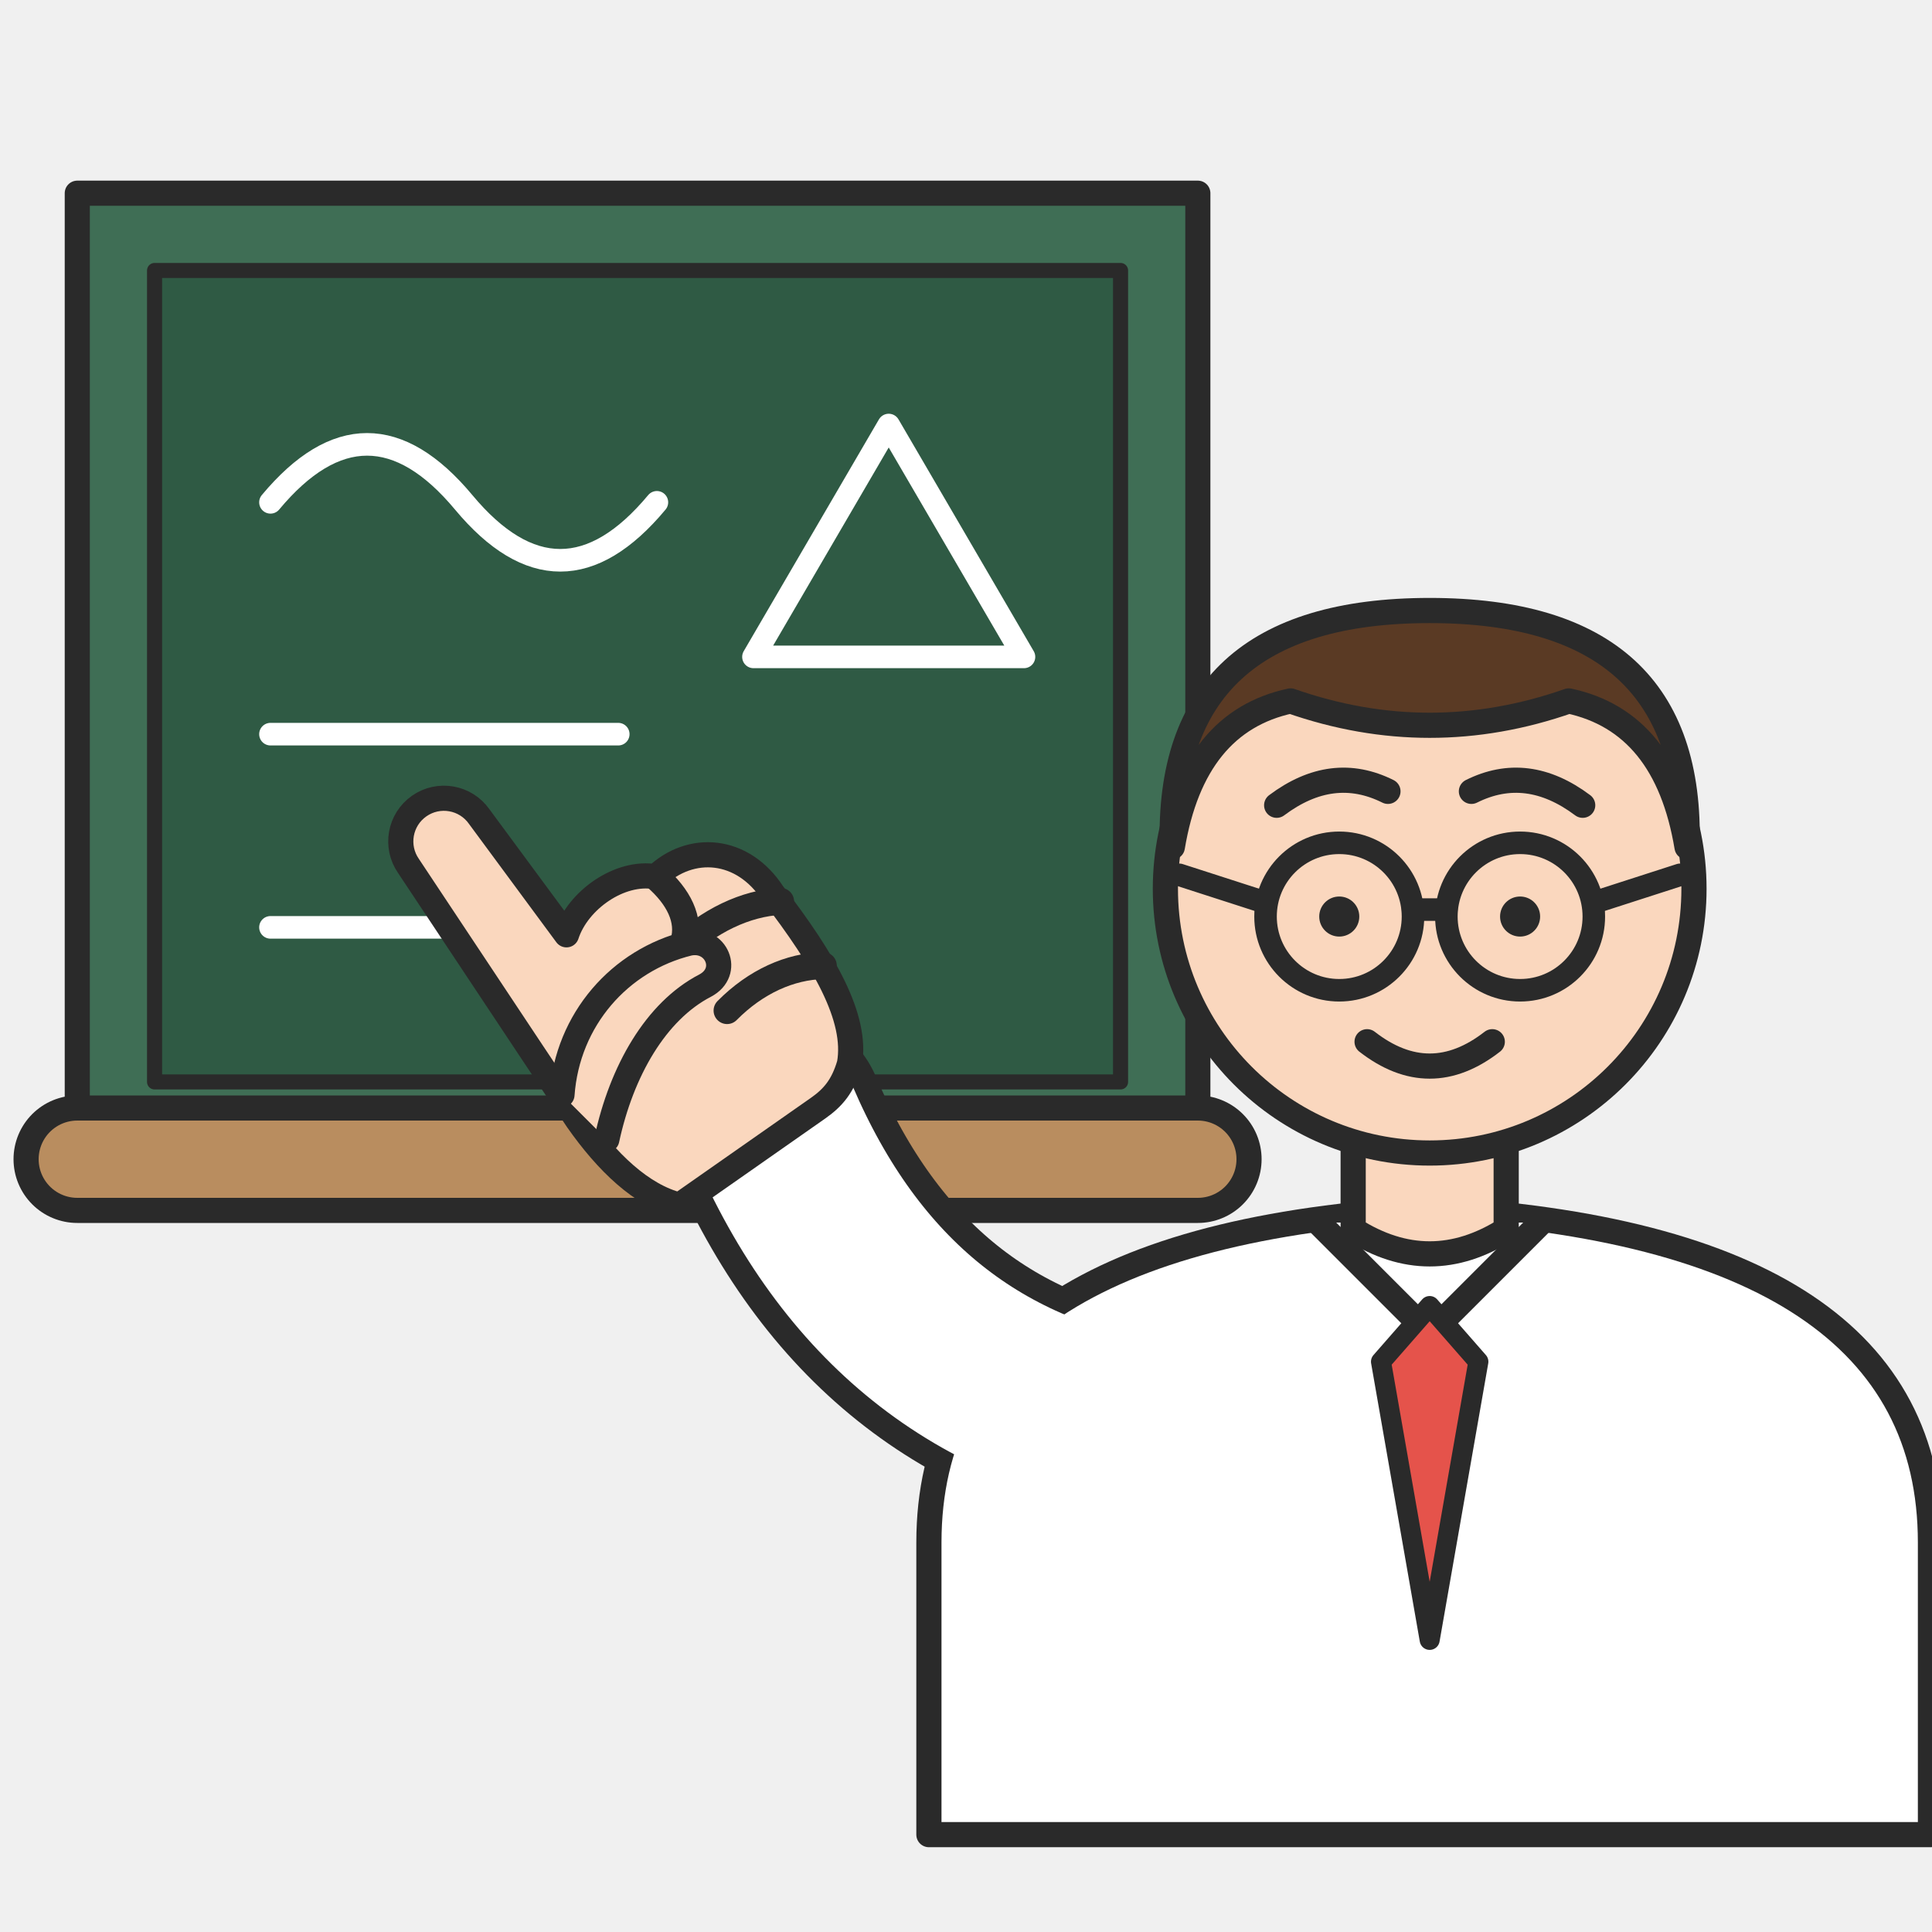
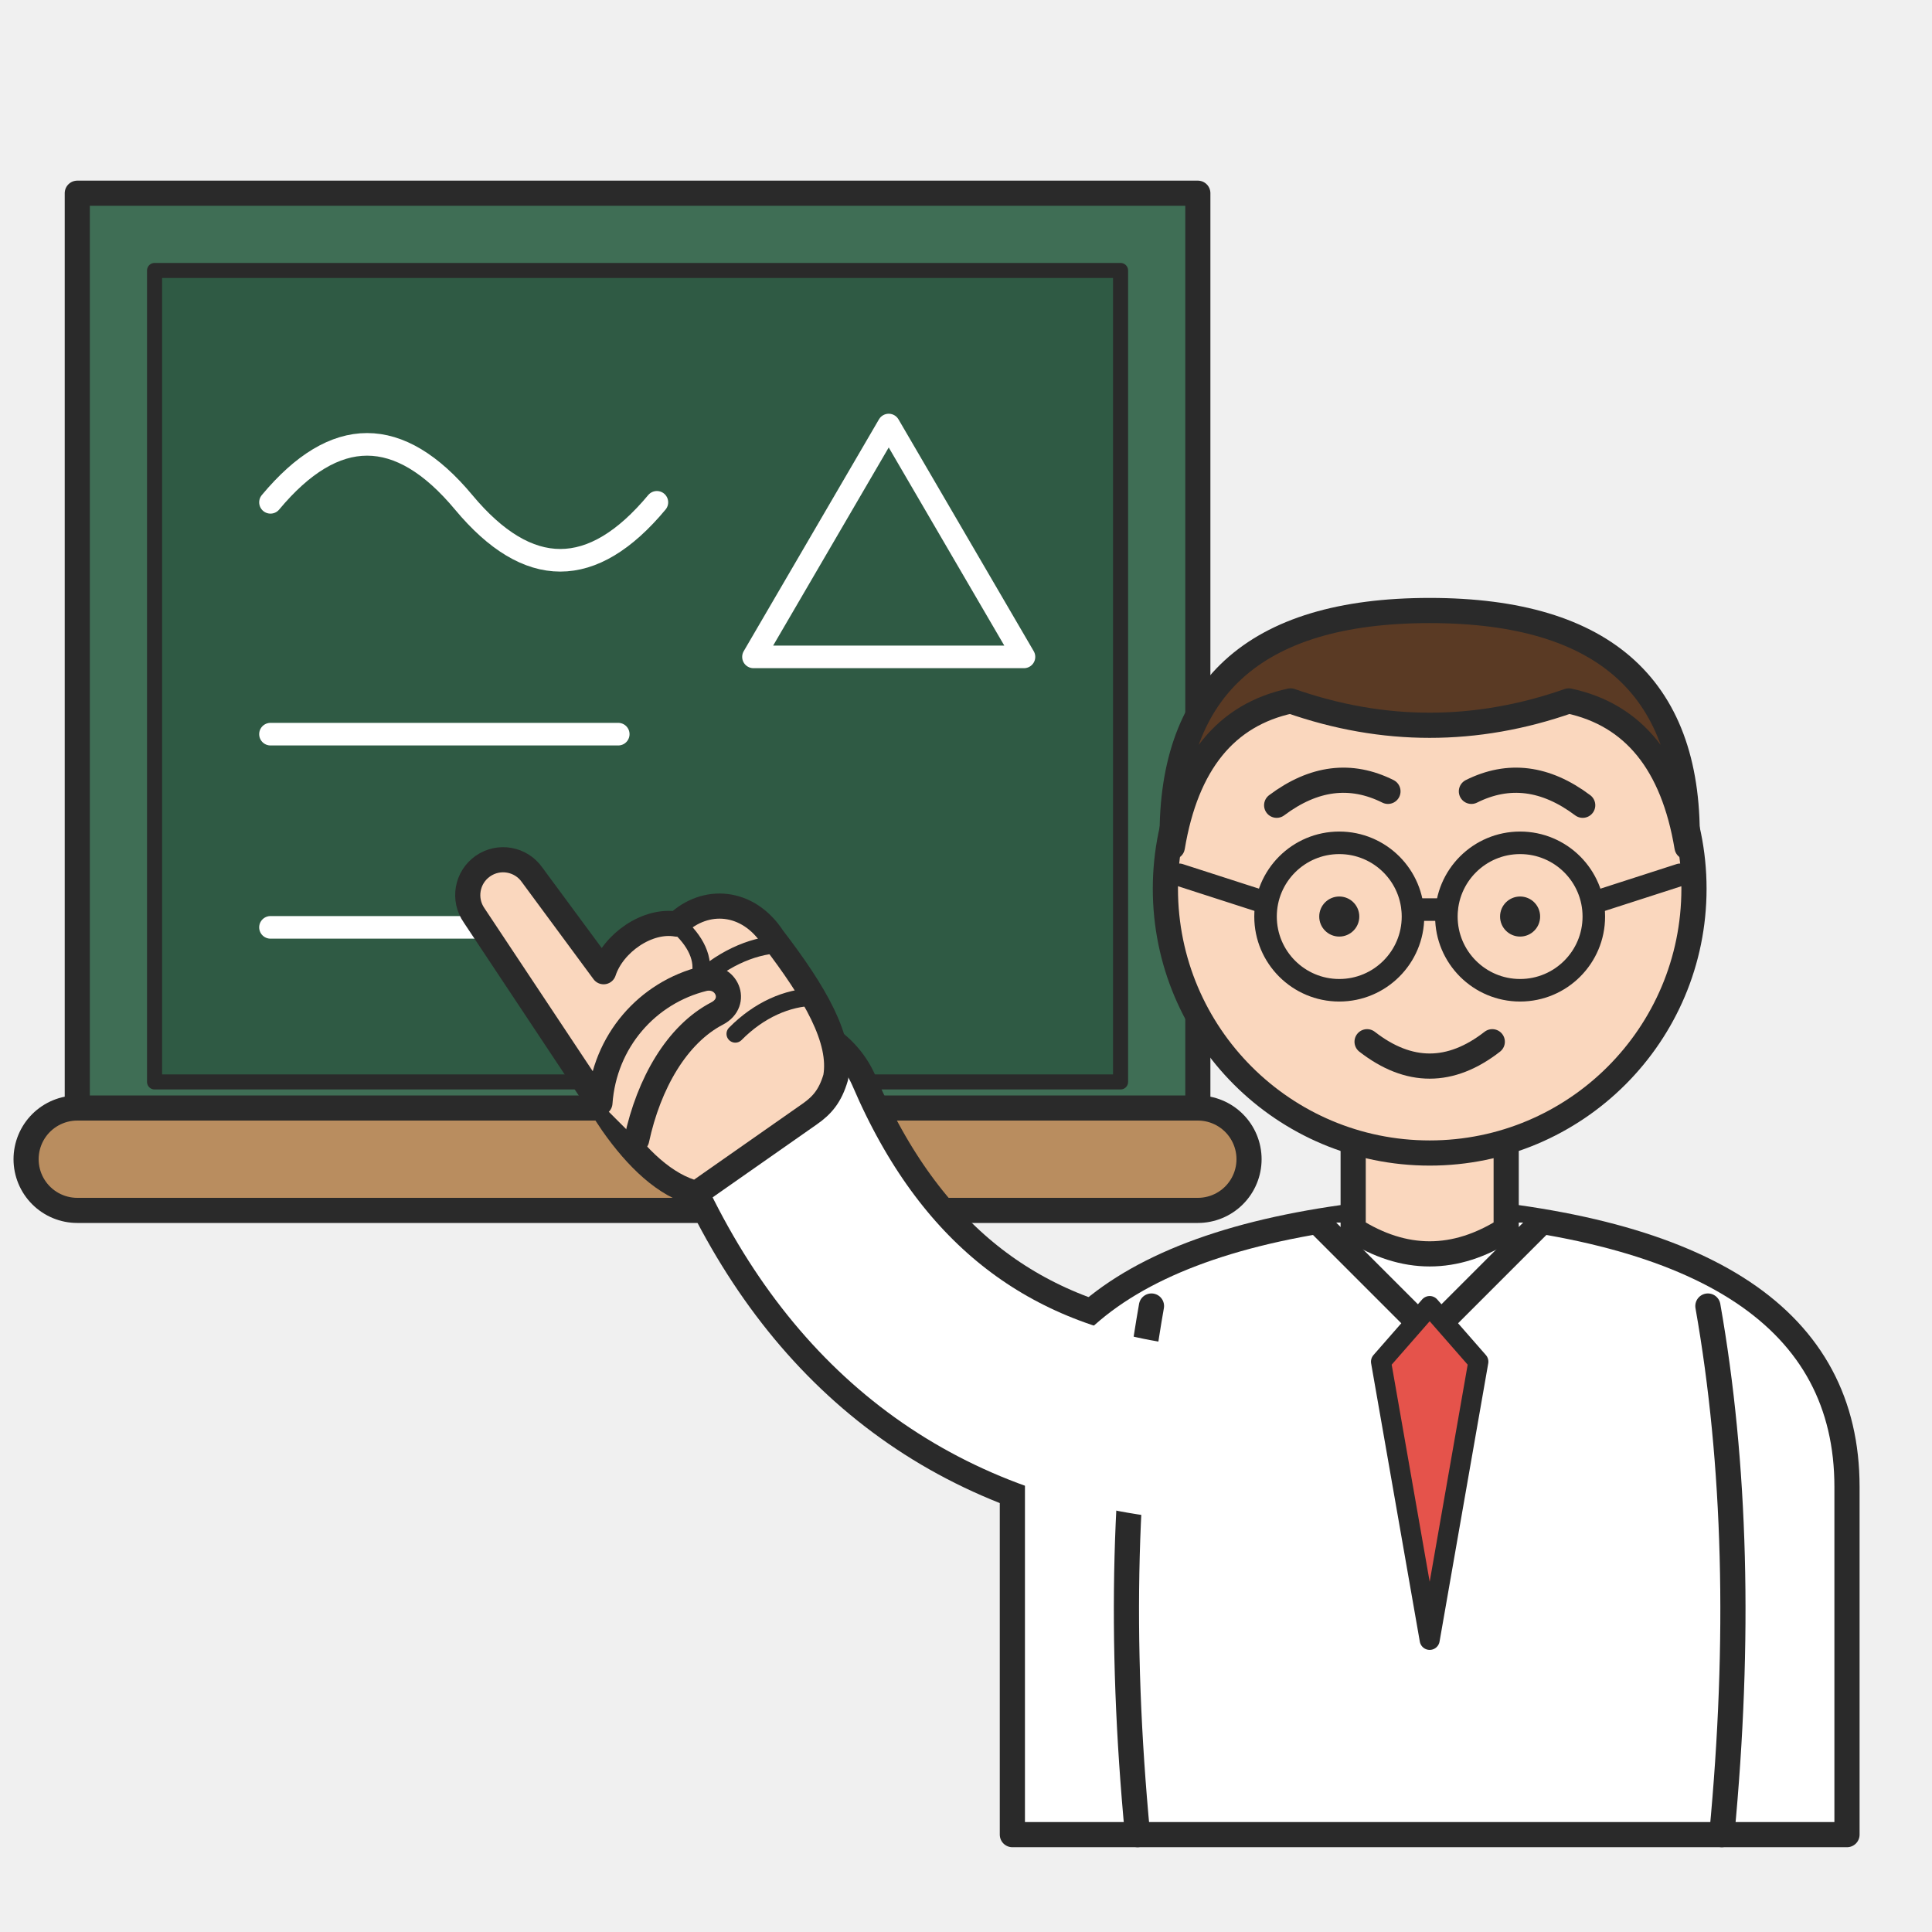
<svg xmlns="http://www.w3.org/2000/svg" viewBox="0 0 100 100" width="512" height="512" stroke-linecap="round" stroke-linejoin="round" role="img" aria-label="učiteľ">
  <path d="M4 10 H62 V60 H4 Z" fill="#3F6E55" stroke="#2A2A2A" stroke-width="1.3" />
  <path d="M8 14 H58 V56 H8 Z" fill="#2F5A44" stroke="#2A2A2A" stroke-width="0.78" />
  <path d="M14 26 Q19 20 24 26 T34 26" fill="none" stroke="#FFFFFF" stroke-width="1.17" />
  <path d="M14 38 H32 M14 48 H26" fill="none" stroke="#FFFFFF" stroke-width="1.17" />
  <path d="M46 22 L53 34 H39 Z" fill="none" stroke="#FFFFFF" stroke-width="1.17" />
  <path d="M4 60 H62" fill="none" stroke="#2A2A2A" stroke-width="6.6" />
  <path d="M4 60 H62" fill="none" stroke="#B98D5F" stroke-width="4" />
  <path d="M60 74 Q46 72 40 58" fill="none" stroke="#2A2A2A" stroke-width="11.6" />
  <g transform="translate(74 46) scale(0.72) translate(-50 -36)">
-     <path d="M14 104 V83 Q14 61 50 59 Q86 61 86 83 V104 Z" fill="#FFFFFF" stroke="#2A2A2A" stroke-width="1.81" />
+     <path d="M20 104 V79 Q20 61 50 59 Q80 61 80 79 V104 Z" fill="#FFFFFF" stroke="#2A2A2A" stroke-width="1.81" />
+     <path d="M30 66 Q27 83 29 104 M70 66 Q73 83 71 104" fill="none" stroke="#2A2A2A" stroke-width="1.81" />
    <path d="M42 60 L50 68 L58 60" fill="#FFFFFF" stroke="#2A2A2A" stroke-width="1.81" />
    <path d="M50 66 L46.5 70 L50 90 L53.5 70 Z" fill="#E5534B" stroke="#2A2A2A" stroke-width="1.44" />
    <path d="M44.5 51 V60.5 Q50 64 55.5 60.5 V51" fill="#FAD7BE" stroke="#2A2A2A" stroke-width="1.81" />
    <circle cx="50" cy="36" r="19" fill="#FAD7BE" stroke="#2A2A2A" stroke-width="1.81" />
    <path d="M31.5 33 Q31 16 50 16 Q69 16 68.5 33 Q67 24 60 22.5 Q50 26 40 22.5 Q33 24 31.5 33 Z" fill="#5A3A24" stroke="#2A2A2A" stroke-width="1.81" />
    <path d="M39 30 Q43 27 47 29" fill="none" stroke="#2A2A2A" stroke-width="1.81" />
    <path d="M53 29 Q57 27 61 30" fill="none" stroke="#2A2A2A" stroke-width="1.81" />
    <circle cx="43.5" cy="38.0" r="1.44" fill="#2A2A2A" stroke="#2A2A2A" stroke-width="0.0" />
    <circle cx="56.5" cy="38.0" r="1.44" fill="#2A2A2A" stroke="#2A2A2A" stroke-width="0.0" />
    <path d="M45.5 47 Q50 50.5 54.5 47" fill="none" stroke="#2A2A2A" stroke-width="1.81" />
    <circle cx="43.5" cy="38" r="5.3" fill="none" stroke="#2A2A2A" stroke-width="1.62" />
    <circle cx="56.5" cy="38" r="5.3" fill="none" stroke="#2A2A2A" stroke-width="1.62" />
    <path d="M48.8 37.5 H51.2 M38.2 37 L32 35 M61.8 37 L68 35" fill="none" stroke="#2A2A2A" stroke-width="1.62" />
  </g>
  <path d="M60 74 Q46 72 40 58" fill="none" stroke="#FFFFFF" stroke-width="9" />
-   <g transform="translate(40 59) rotate(-35) scale(0.95 0.95)">
-     <path d="M-6.2 0 C-7.6 -1.6 -8.1 -4.2 -8.1 -7 L-8 -11.4 L-7.7 -23.6 A2.35 2.35 0 0 1 -3 -23.6 L-2.8 -15.6 C-1.2 -16.8 1.6 -16.8 3 -15.4 C5.6 -15.8 7.8 -14 7.7 -11 C7.9 -6.4 7.6 -2.8 5.8 -1 C4.8 -0.2 4 0 3 0 Z" fill="#FAD7BE" stroke="#2A2A2A" stroke-width="1.37" />
-     <path d="M3 -15.4 C3.4 -13.8 3.2 -12.4 2.2 -11.6 M1.6 -11.4 C4 -11.8 6.2 -11.4 7.8 -10.4 M2 -7.2 C4.2 -7.6 6.2 -7.2 7.7 -6.2" fill="none" stroke="#2A2A2A" stroke-width="1.47" />
-     <path d="M-8 -8.6 C-5.4 -11.8 -1.2 -12.8 2.4 -11.4 C3.8 -10.8 3.4 -8.8 1.8 -9 C-1.2 -9.4 -4.6 -7.8 -7.4 -5.2" fill="#FAD7BE" stroke="#2A2A2A" stroke-width="1.37" />
+   <g transform="translate(40 59) rotate(-35) scale(0.779 0.779)">
+     <path d="M-6.2 0 C-7.6 -1.6 -8.1 -4.2 -8.1 -7 L-8 -11.4 L-7.7 -23.6 A2.35 2.35 0 0 1 -3 -23.6 L-2.8 -15.6 C-1.2 -16.8 1.6 -16.8 3 -15.4 C5.6 -15.8 7.8 -14 7.7 -11 C7.9 -6.4 7.6 -2.8 5.8 -1 C4.8 -0.2 4 0 3 0 Z" fill="#FAD7BE" stroke="#2A2A2A" stroke-width="1.67" />
+     <path d="M3 -15.4 C3.4 -13.8 3.2 -12.4 2.2 -11.6 M1.6 -11.4 C4 -11.8 6.2 -11.4 7.8 -10.4 M2 -7.2 C4.2 -7.6 6.2 -7.2 7.7 -6.2" fill="none" stroke="#2A2A2A" stroke-width="1.17" />
+     <path d="M-8 -8.6 C-5.4 -11.8 -1.2 -12.8 2.4 -11.4 C3.8 -10.8 3.4 -8.8 1.8 -9 C-1.2 -9.4 -4.6 -7.8 -7.4 -5.2" fill="#FAD7BE" stroke="#2A2A2A" stroke-width="1.67" />
  </g>
</svg>
